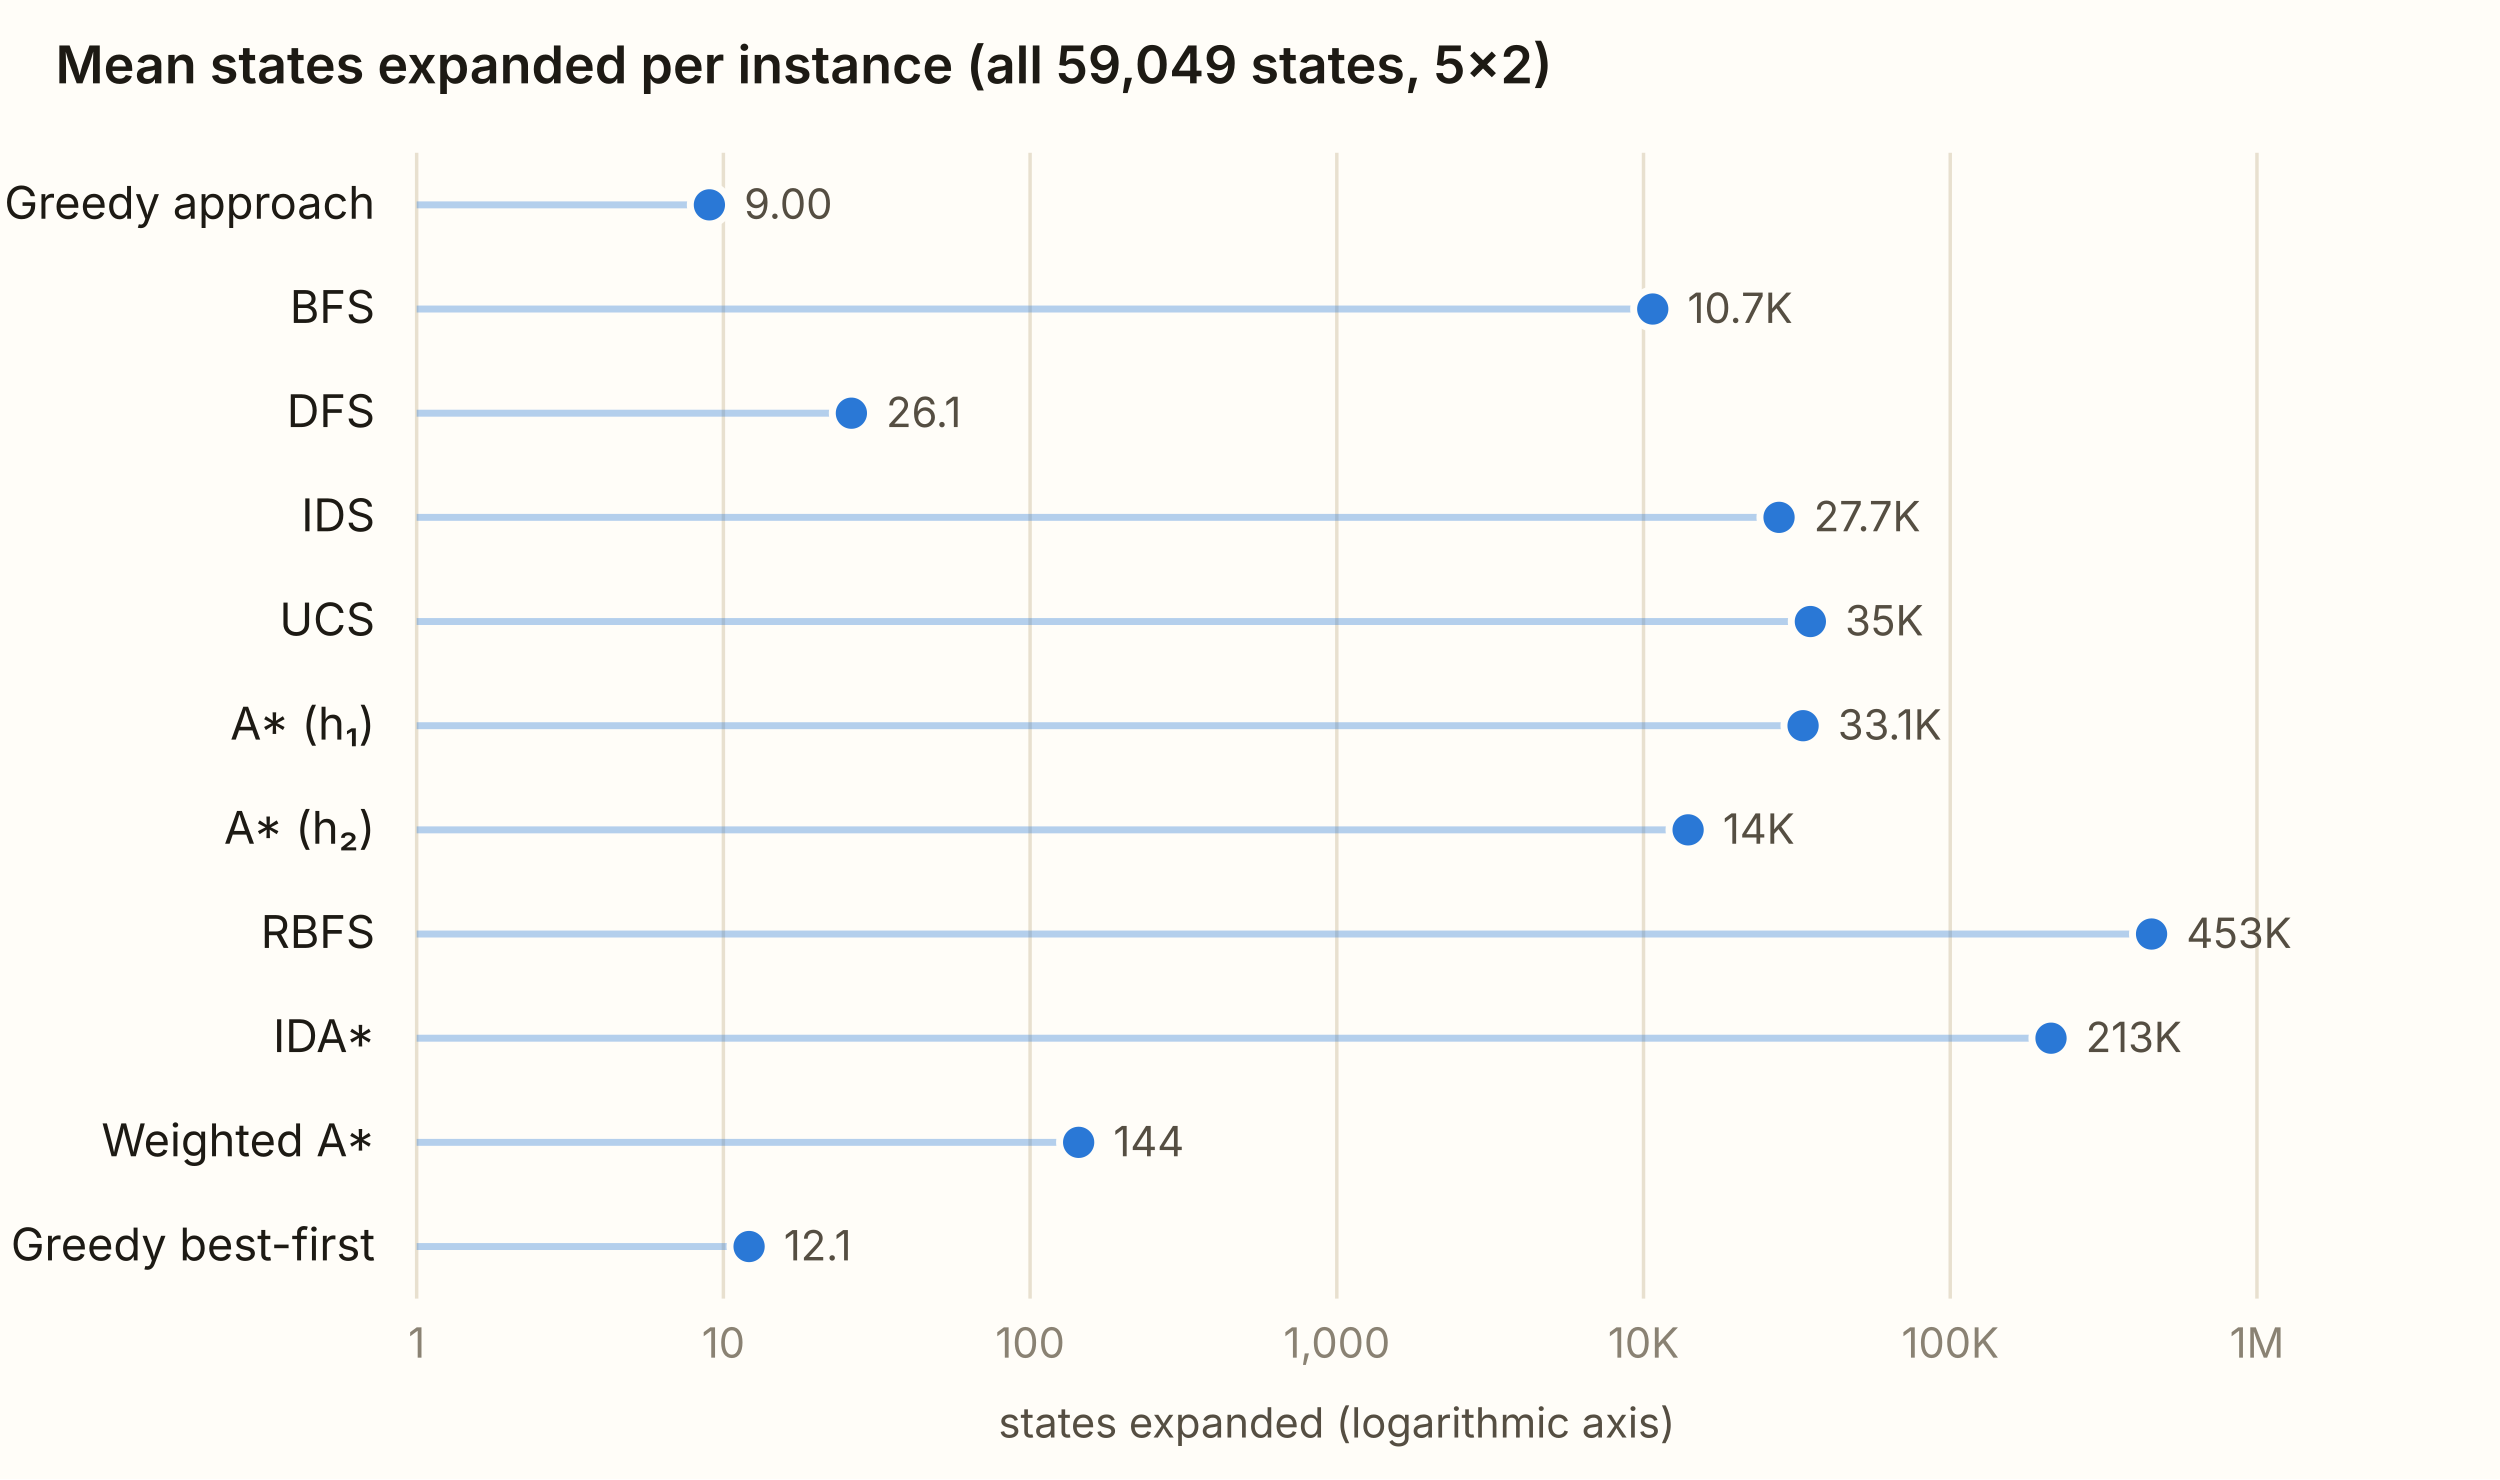
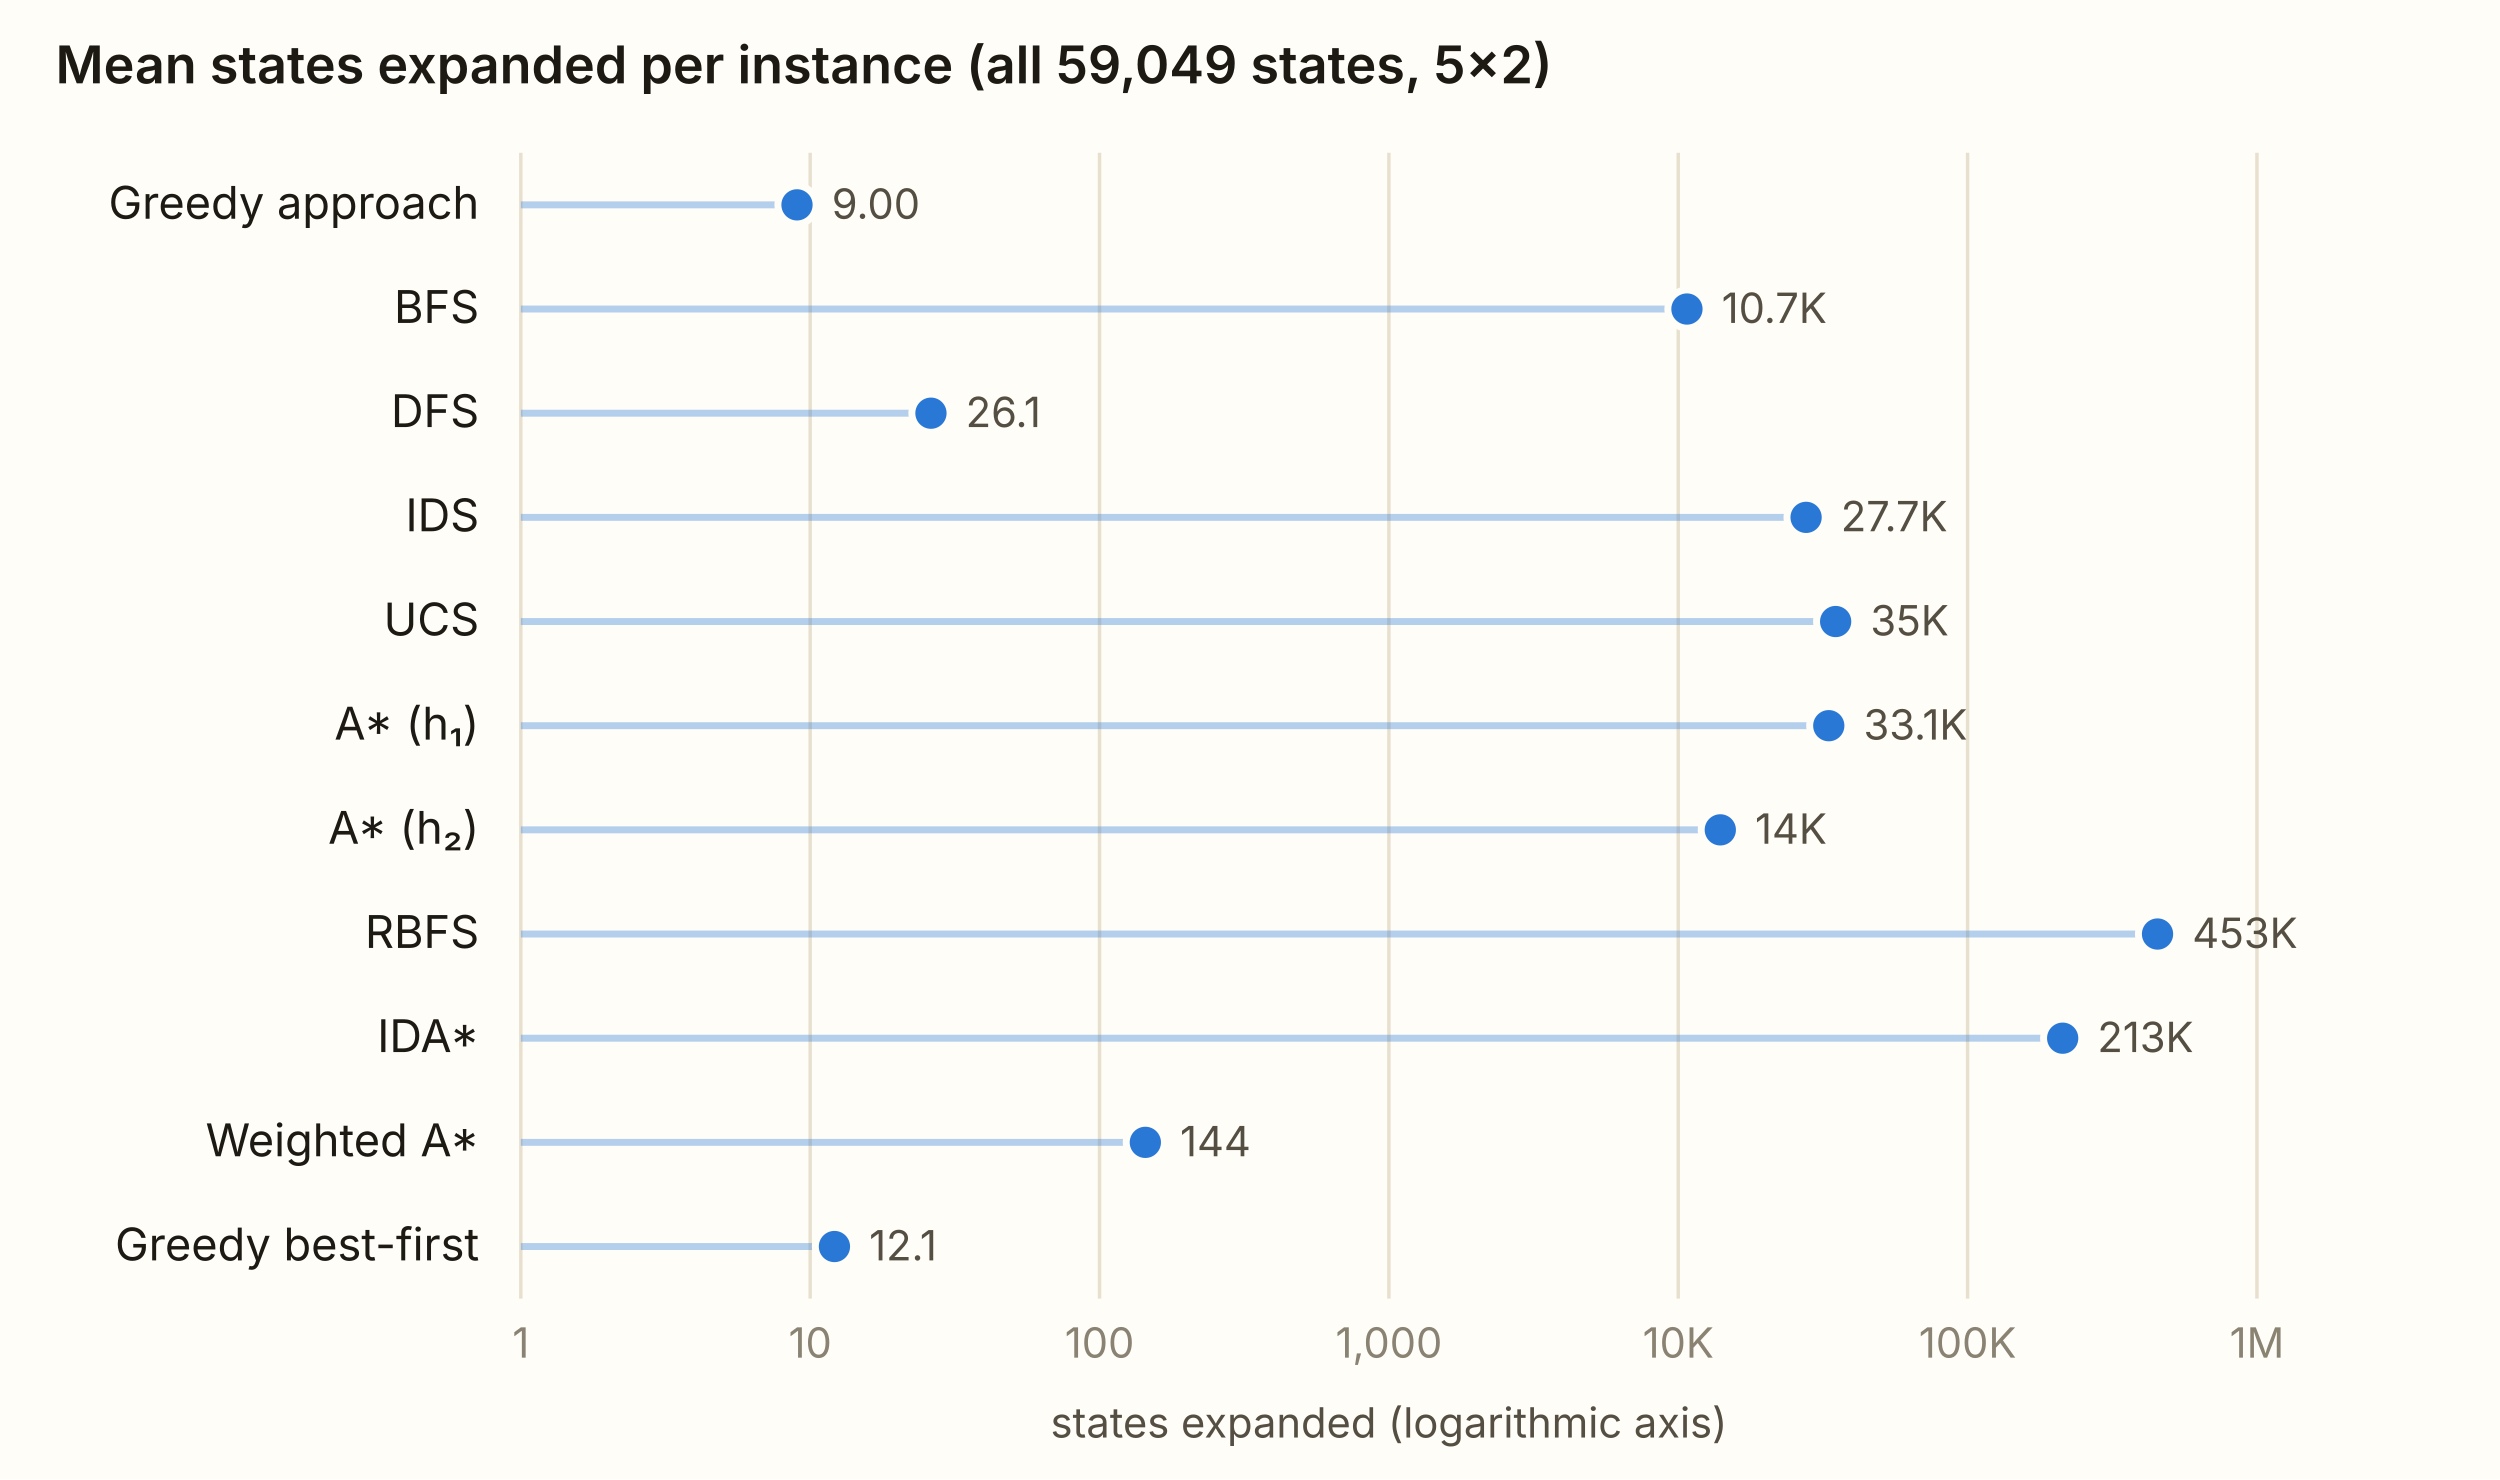
<svg xmlns="http://www.w3.org/2000/svg" viewBox="0 0 720 426" width="720" height="426" font-family="system-ui, -apple-system, Segoe UI, sans-serif" font-size="12">
  <rect width="720" height="426" fill="#fffdf8" />
  <text x="16" y="24" font-size="15" font-weight="600" fill="#1d1a14">Mean states expanded per instance (all 59,049 states, 5×2)</text>
-   <line x1="120" x2="120" y1="44" y2="374" stroke="#e8e0cf" />
-   <text x="120" y="391" text-anchor="middle" fill="#8a8273">1</text>
-   <line x1="208.333" x2="208.333" y1="44" y2="374" stroke="#e8e0cf" />
-   <text x="208.333" y="391" text-anchor="middle" fill="#8a8273">10</text>
-   <line x1="296.667" x2="296.667" y1="44" y2="374" stroke="#e8e0cf" />
-   <text x="296.667" y="391" text-anchor="middle" fill="#8a8273">100</text>
-   <line x1="385" x2="385" y1="44" y2="374" stroke="#e8e0cf" />
-   <text x="385" y="391" text-anchor="middle" fill="#8a8273">1,000</text>
-   <line x1="473.333" x2="473.333" y1="44" y2="374" stroke="#e8e0cf" />
-   <text x="473.333" y="391" text-anchor="middle" fill="#8a8273">10K</text>
-   <line x1="561.667" x2="561.667" y1="44" y2="374" stroke="#e8e0cf" />
-   <text x="561.667" y="391" text-anchor="middle" fill="#8a8273">100K</text>
+   <line x1="150" x2="150" y1="44" y2="374" stroke="#e8e0cf" />
+   <text x="150" y="391" text-anchor="middle" fill="#8a8273">1</text>
+   <line x1="233.333" x2="233.333" y1="44" y2="374" stroke="#e8e0cf" />
+   <text x="233.333" y="391" text-anchor="middle" fill="#8a8273">10</text>
+   <line x1="316.667" x2="316.667" y1="44" y2="374" stroke="#e8e0cf" />
+   <text x="316.667" y="391" text-anchor="middle" fill="#8a8273">100</text>
+   <line x1="400" x2="400" y1="44" y2="374" stroke="#e8e0cf" />
+   <text x="400" y="391" text-anchor="middle" fill="#8a8273">1,000</text>
+   <line x1="483.333" x2="483.333" y1="44" y2="374" stroke="#e8e0cf" />
+   <text x="483.333" y="391" text-anchor="middle" fill="#8a8273">10K</text>
+   <line x1="566.667" x2="566.667" y1="44" y2="374" stroke="#e8e0cf" />
+   <text x="566.667" y="391" text-anchor="middle" fill="#8a8273">100K</text>
  <line x1="650" x2="650" y1="44" y2="374" stroke="#e8e0cf" />
  <text x="650" y="391" text-anchor="middle" fill="#8a8273">1M</text>
-   <text x="108" y="63" text-anchor="end" fill="#1d1a14" font-size="13">Greedy approach</text>
-   <line x1="120" x2="204.309" y1="59" y2="59" stroke="#2a78d6" stroke-opacity="0.35" stroke-width="2" />
-   <circle cx="204.309" cy="59" r="5.5" fill="#2a78d6" stroke="#fffdf8" stroke-width="2" />
-   <text x="214.309" y="63" fill="#554e42">9.00</text>
-   <text x="108" y="93" text-anchor="end" fill="#1d1a14" font-size="13">BFS</text>
-   <line x1="120" x2="475.993" y1="89" y2="89" stroke="#2a78d6" stroke-opacity="0.35" stroke-width="2" />
-   <circle cx="475.993" cy="89" r="5.5" fill="#2a78d6" stroke="#fffdf8" stroke-width="2" />
-   <text x="485.993" y="93" fill="#554e42">10.7K</text>
-   <text x="108" y="123" text-anchor="end" fill="#1d1a14" font-size="13">DFS</text>
-   <line x1="120" x2="245.203" y1="119" y2="119" stroke="#2a78d6" stroke-opacity="0.35" stroke-width="2" />
-   <circle cx="245.203" cy="119" r="5.5" fill="#2a78d6" stroke="#fffdf8" stroke-width="2" />
-   <text x="255.203" y="123" fill="#554e42">26.1</text>
-   <text x="108" y="153" text-anchor="end" fill="#1d1a14" font-size="13">IDS</text>
-   <line x1="120" x2="512.364" y1="149" y2="149" stroke="#2a78d6" stroke-opacity="0.35" stroke-width="2" />
-   <circle cx="512.364" cy="149" r="5.5" fill="#2a78d6" stroke="#fffdf8" stroke-width="2" />
-   <text x="522.364" y="153" fill="#554e42">27.7K</text>
-   <text x="108" y="183" text-anchor="end" fill="#1d1a14" font-size="13">UCS</text>
-   <line x1="120" x2="521.386" y1="179" y2="179" stroke="#2a78d6" stroke-opacity="0.35" stroke-width="2" />
-   <circle cx="521.386" cy="179" r="5.5" fill="#2a78d6" stroke="#fffdf8" stroke-width="2" />
-   <text x="531.386" y="183" fill="#554e42">35K</text>
-   <text x="108" y="213" text-anchor="end" fill="#1d1a14" font-size="13">A* (h₁)</text>
-   <line x1="120" x2="519.288" y1="209" y2="209" stroke="#2a78d6" stroke-opacity="0.35" stroke-width="2" />
-   <circle cx="519.288" cy="209" r="5.5" fill="#2a78d6" stroke="#fffdf8" stroke-width="2" />
-   <text x="529.288" y="213" fill="#554e42">33.1K</text>
-   <text x="108" y="243" text-anchor="end" fill="#1d1a14" font-size="13">A* (h₂)</text>
-   <line x1="120" x2="486.176" y1="239" y2="239" stroke="#2a78d6" stroke-opacity="0.35" stroke-width="2" />
-   <circle cx="486.176" cy="239" r="5.5" fill="#2a78d6" stroke="#fffdf8" stroke-width="2" />
-   <text x="496.176" y="243" fill="#554e42">14K</text>
-   <text x="108" y="273" text-anchor="end" fill="#1d1a14" font-size="13">RBFS</text>
-   <line x1="120" x2="619.651" y1="269" y2="269" stroke="#2a78d6" stroke-opacity="0.35" stroke-width="2" />
-   <circle cx="619.651" cy="269" r="5.5" fill="#2a78d6" stroke="#fffdf8" stroke-width="2" />
-   <text x="629.651" y="273" fill="#554e42">453K</text>
-   <text x="108" y="303" text-anchor="end" fill="#1d1a14" font-size="13">IDA*</text>
-   <line x1="120" x2="590.694" y1="299" y2="299" stroke="#2a78d6" stroke-opacity="0.35" stroke-width="2" />
-   <circle cx="590.694" cy="299" r="5.5" fill="#2a78d6" stroke="#fffdf8" stroke-width="2" />
-   <text x="600.694" y="303" fill="#554e42">213K</text>
-   <text x="108" y="333" text-anchor="end" fill="#1d1a14" font-size="13">Weighted A*</text>
-   <line x1="120" x2="310.651" y1="329" y2="329" stroke="#2a78d6" stroke-opacity="0.35" stroke-width="2" />
-   <circle cx="310.651" cy="329" r="5.5" fill="#2a78d6" stroke="#fffdf8" stroke-width="2" />
-   <text x="320.651" y="333" fill="#554e42">144</text>
-   <text x="108" y="363" text-anchor="end" fill="#1d1a14" font-size="13">Greedy best-first</text>
-   <line x1="120" x2="215.738" y1="359" y2="359" stroke="#2a78d6" stroke-opacity="0.35" stroke-width="2" />
-   <circle cx="215.738" cy="359" r="5.5" fill="#2a78d6" stroke="#fffdf8" stroke-width="2" />
-   <text x="225.738" y="363" fill="#554e42">12.1</text>
-   <text x="385" y="414" text-anchor="middle" fill="#554e42">states expanded (logarithmic axis)</text>
+   <text x="138" y="63" text-anchor="end" fill="#1d1a14" font-size="13">Greedy approach</text>
+   <line x1="150" x2="229.537" y1="59" y2="59" stroke="#2a78d6" stroke-opacity="0.35" stroke-width="2" />
+   <circle cx="229.537" cy="59" r="5.5" fill="#2a78d6" stroke="#fffdf8" stroke-width="2" />
+   <text x="239.537" y="63" fill="#554e42">9.00</text>
+   <text x="138" y="93" text-anchor="end" fill="#1d1a14" font-size="13">BFS</text>
+   <line x1="150" x2="485.842" y1="89" y2="89" stroke="#2a78d6" stroke-opacity="0.35" stroke-width="2" />
+   <circle cx="485.842" cy="89" r="5.5" fill="#2a78d6" stroke="#fffdf8" stroke-width="2" />
+   <text x="495.842" y="93" fill="#554e42">10.7K</text>
+   <text x="138" y="123" text-anchor="end" fill="#1d1a14" font-size="13">DFS</text>
+   <line x1="150" x2="268.116" y1="119" y2="119" stroke="#2a78d6" stroke-opacity="0.35" stroke-width="2" />
+   <circle cx="268.116" cy="119" r="5.5" fill="#2a78d6" stroke="#fffdf8" stroke-width="2" />
+   <text x="278.116" y="123" fill="#554e42">26.1</text>
+   <text x="138" y="153" text-anchor="end" fill="#1d1a14" font-size="13">IDS</text>
+   <line x1="150" x2="520.154" y1="149" y2="149" stroke="#2a78d6" stroke-opacity="0.35" stroke-width="2" />
+   <circle cx="520.154" cy="149" r="5.5" fill="#2a78d6" stroke="#fffdf8" stroke-width="2" />
+   <text x="530.154" y="153" fill="#554e42">27.7K</text>
+   <text x="138" y="183" text-anchor="end" fill="#1d1a14" font-size="13">UCS</text>
+   <line x1="150" x2="528.666" y1="179" y2="179" stroke="#2a78d6" stroke-opacity="0.35" stroke-width="2" />
+   <circle cx="528.666" cy="179" r="5.5" fill="#2a78d6" stroke="#fffdf8" stroke-width="2" />
+   <text x="538.666" y="183" fill="#554e42">35K</text>
+   <text x="138" y="213" text-anchor="end" fill="#1d1a14" font-size="13">A* (h₁)</text>
+   <line x1="150" x2="526.687" y1="209" y2="209" stroke="#2a78d6" stroke-opacity="0.35" stroke-width="2" />
+   <circle cx="526.687" cy="209" r="5.5" fill="#2a78d6" stroke="#fffdf8" stroke-width="2" />
+   <text x="536.687" y="213" fill="#554e42">33.1K</text>
+   <text x="138" y="243" text-anchor="end" fill="#1d1a14" font-size="13">A* (h₂)</text>
+   <line x1="150" x2="495.449" y1="239" y2="239" stroke="#2a78d6" stroke-opacity="0.35" stroke-width="2" />
+   <circle cx="495.449" cy="239" r="5.5" fill="#2a78d6" stroke="#fffdf8" stroke-width="2" />
+   <text x="505.449" y="243" fill="#554e42">14K</text>
+   <text x="138" y="273" text-anchor="end" fill="#1d1a14" font-size="13">RBFS</text>
+   <line x1="150" x2="621.369" y1="269" y2="269" stroke="#2a78d6" stroke-opacity="0.35" stroke-width="2" />
+   <circle cx="621.369" cy="269" r="5.5" fill="#2a78d6" stroke="#fffdf8" stroke-width="2" />
+   <text x="631.369" y="273" fill="#554e42">453K</text>
+   <text x="138" y="303" text-anchor="end" fill="#1d1a14" font-size="13">IDA*</text>
+   <line x1="150" x2="594.051" y1="299" y2="299" stroke="#2a78d6" stroke-opacity="0.35" stroke-width="2" />
+   <circle cx="594.051" cy="299" r="5.5" fill="#2a78d6" stroke="#fffdf8" stroke-width="2" />
+   <text x="604.051" y="303" fill="#554e42">213K</text>
+   <text x="138" y="333" text-anchor="end" fill="#1d1a14" font-size="13">Weighted A*</text>
+   <line x1="150" x2="329.859" y1="329" y2="329" stroke="#2a78d6" stroke-opacity="0.35" stroke-width="2" />
+   <circle cx="329.859" cy="329" r="5.5" fill="#2a78d6" stroke="#fffdf8" stroke-width="2" />
+   <text x="339.859" y="333" fill="#554e42">144</text>
+   <text x="138" y="363" text-anchor="end" fill="#1d1a14" font-size="13">Greedy best-first</text>
+   <line x1="150" x2="240.319" y1="359" y2="359" stroke="#2a78d6" stroke-opacity="0.35" stroke-width="2" />
+   <circle cx="240.319" cy="359" r="5.5" fill="#2a78d6" stroke="#fffdf8" stroke-width="2" />
+   <text x="250.319" y="363" fill="#554e42">12.1</text>
+   <text x="400" y="414" text-anchor="middle" fill="#554e42">states expanded (logarithmic axis)</text>
</svg>
